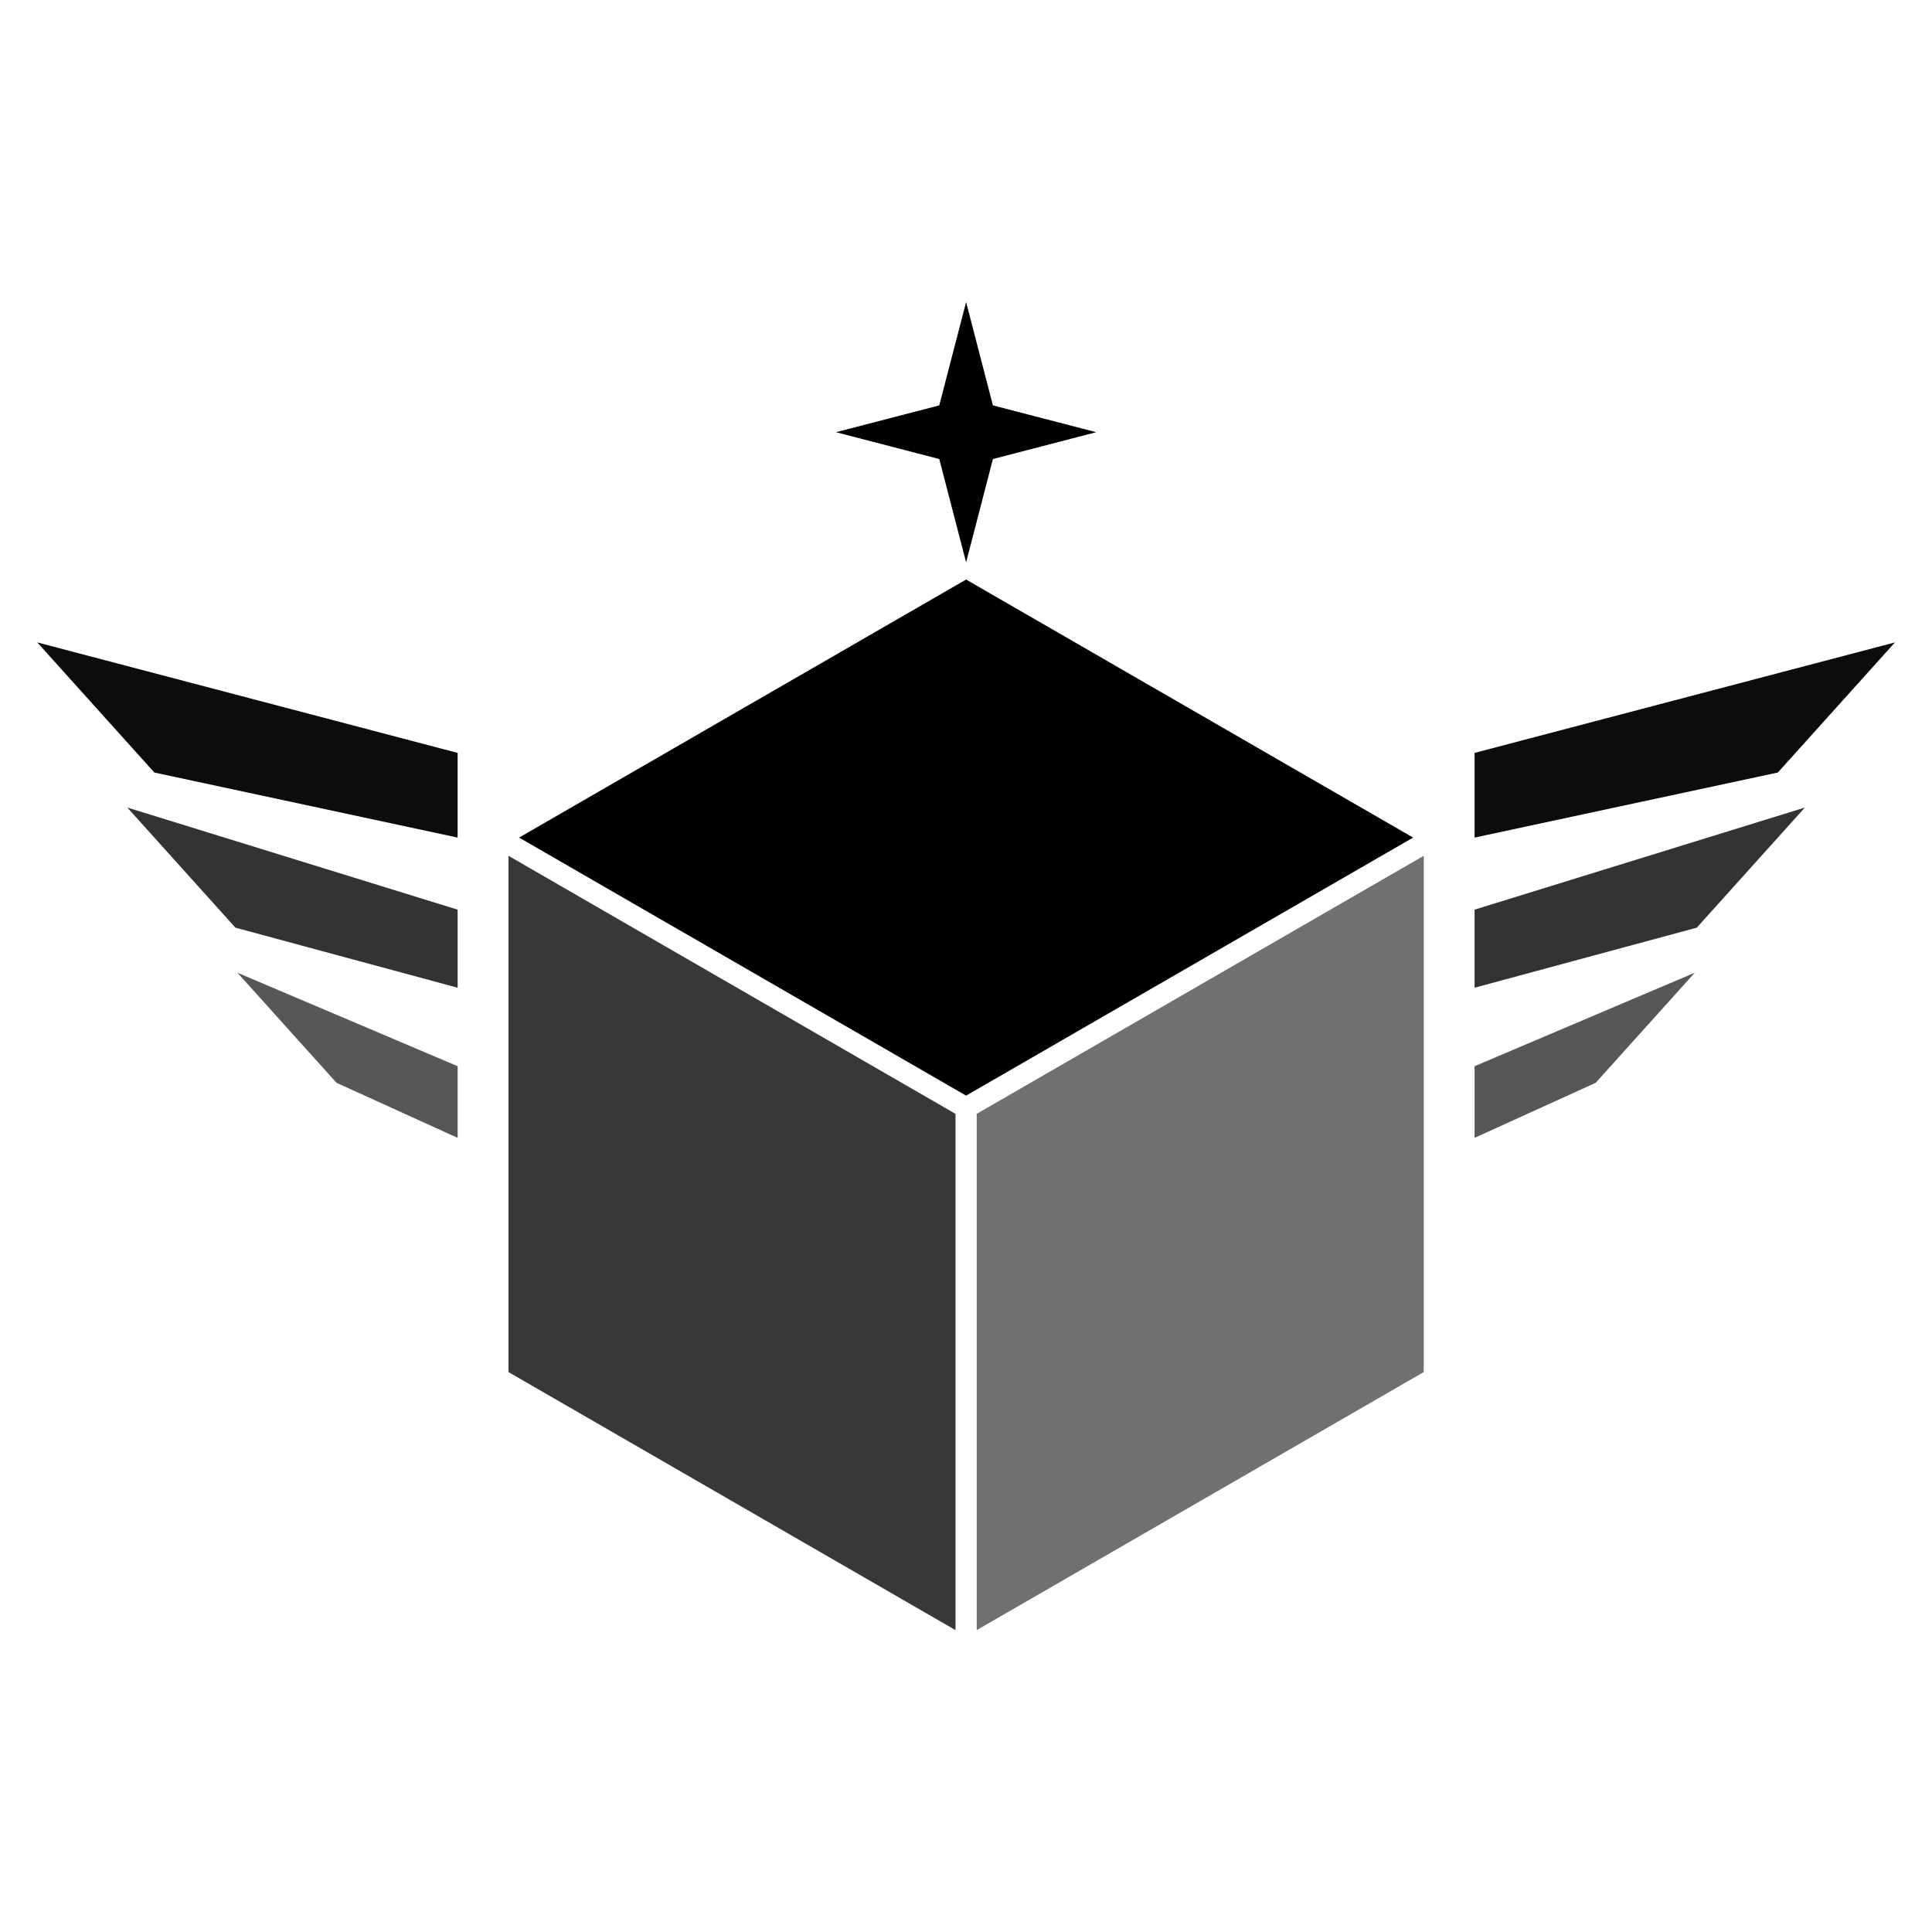
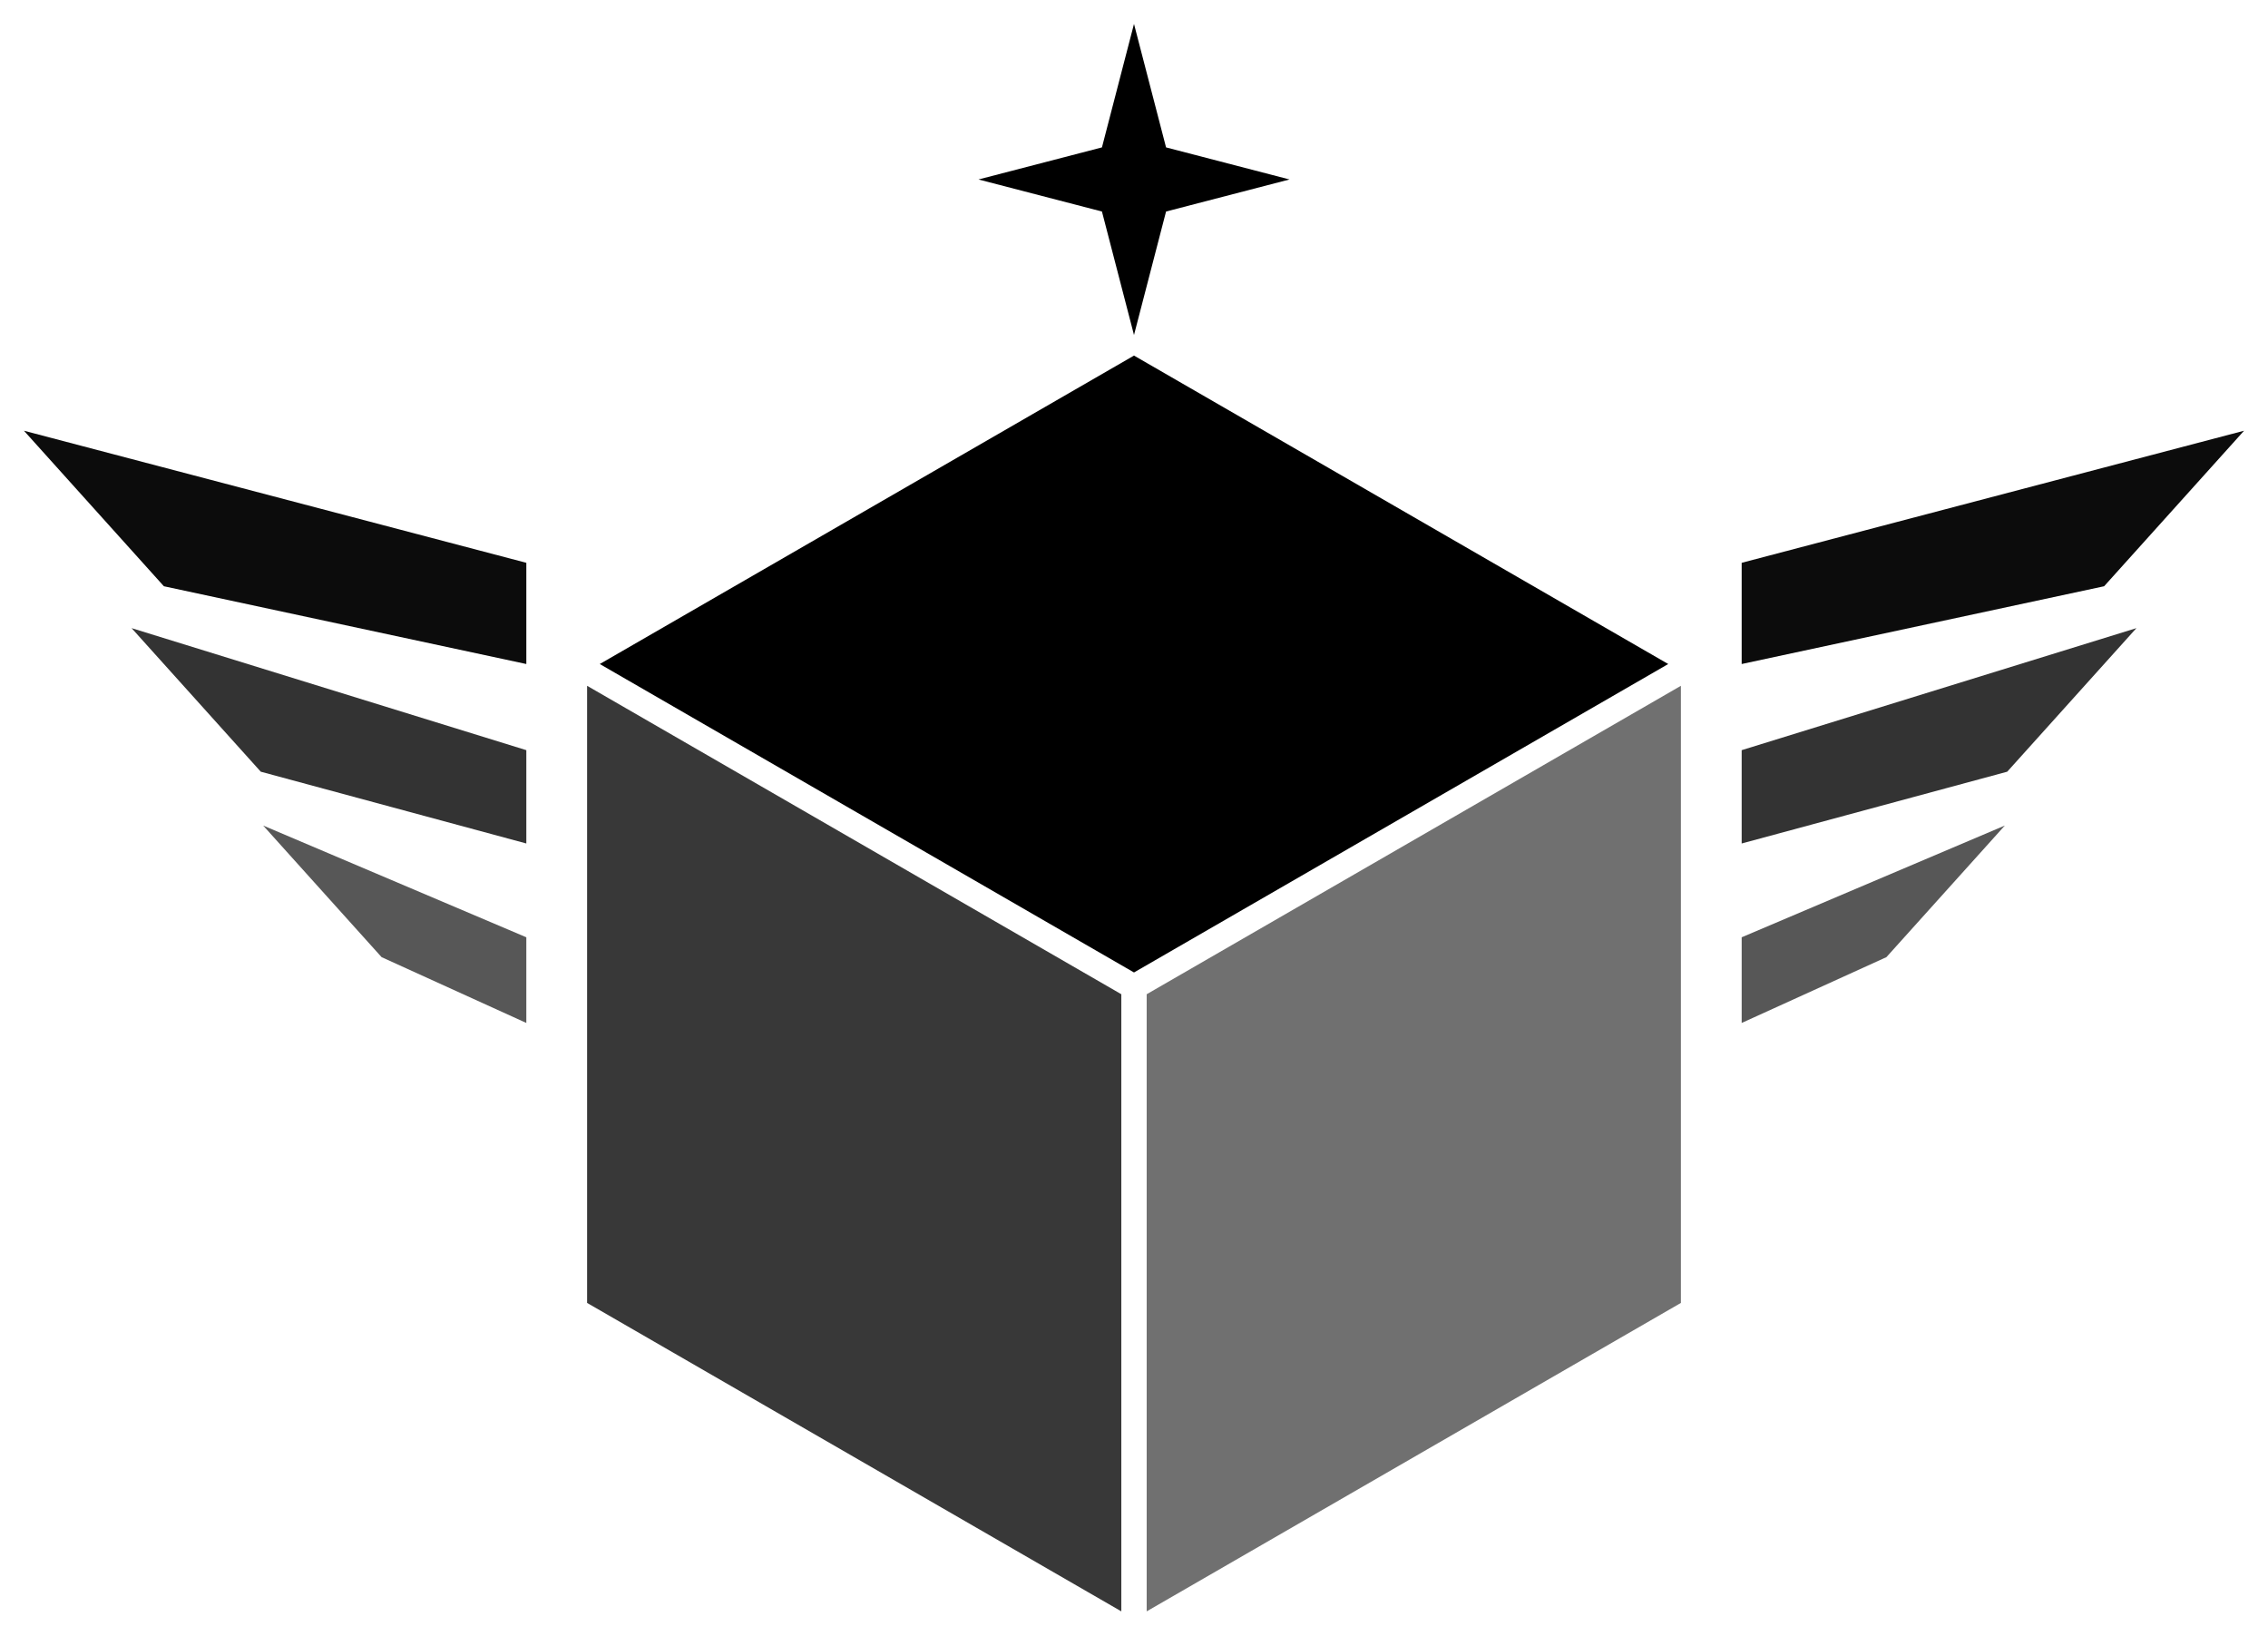
- <svg xmlns="http://www.w3.org/2000/svg" viewBox="1.74 4.66 96.51 96.51" aria-hidden="true">
+ <svg xmlns="http://www.w3.org/2000/svg" viewBox="2.60 18.75 94.80 68.34" aria-hidden="true">
  <polygon points="24.60,42.27 3.60,36.75 9.45,43.25 24.60,46.50" fill="currentColor" opacity="0.95" />
  <polygon points="24.60,50.10 8.10,45.00 13.50,51.00 24.60,54.00" fill="currentColor" opacity="0.8" />
  <polygon points="24.60,57.92 13.60,53.25 18.55,58.75 24.60,61.50" fill="currentColor" opacity="0.66" />
  <polygon points="75.40,42.27 96.40,36.75 90.55,43.25 75.40,46.50" fill="currentColor" opacity="0.95" />
  <polygon points="75.40,50.10 91.90,45.00 86.50,51.00 75.40,54.00" fill="currentColor" opacity="0.8" />
  <polygon points="75.40,57.92 86.40,53.25 81.45,58.75 75.40,61.50" fill="currentColor" opacity="0.66" />
  <polygon points="27.14,47.41 49.47,60.30 49.47,86.09 27.14,73.20" fill="currentColor" opacity="0.78" />
  <polygon points="72.86,47.41 50.53,60.30 50.53,86.09 72.86,73.20" fill="currentColor" opacity="0.56" />
  <polygon points="50.00,33.61 72.33,46.50 50.00,59.39 27.67,46.50" fill="currentColor" />
  <polygon points="50.00,19.75 51.34,24.91 56.50,26.25 51.34,27.59 50.00,32.75 48.66,27.59 43.50,26.25 48.66,24.91" fill="currentColor" />
</svg>
